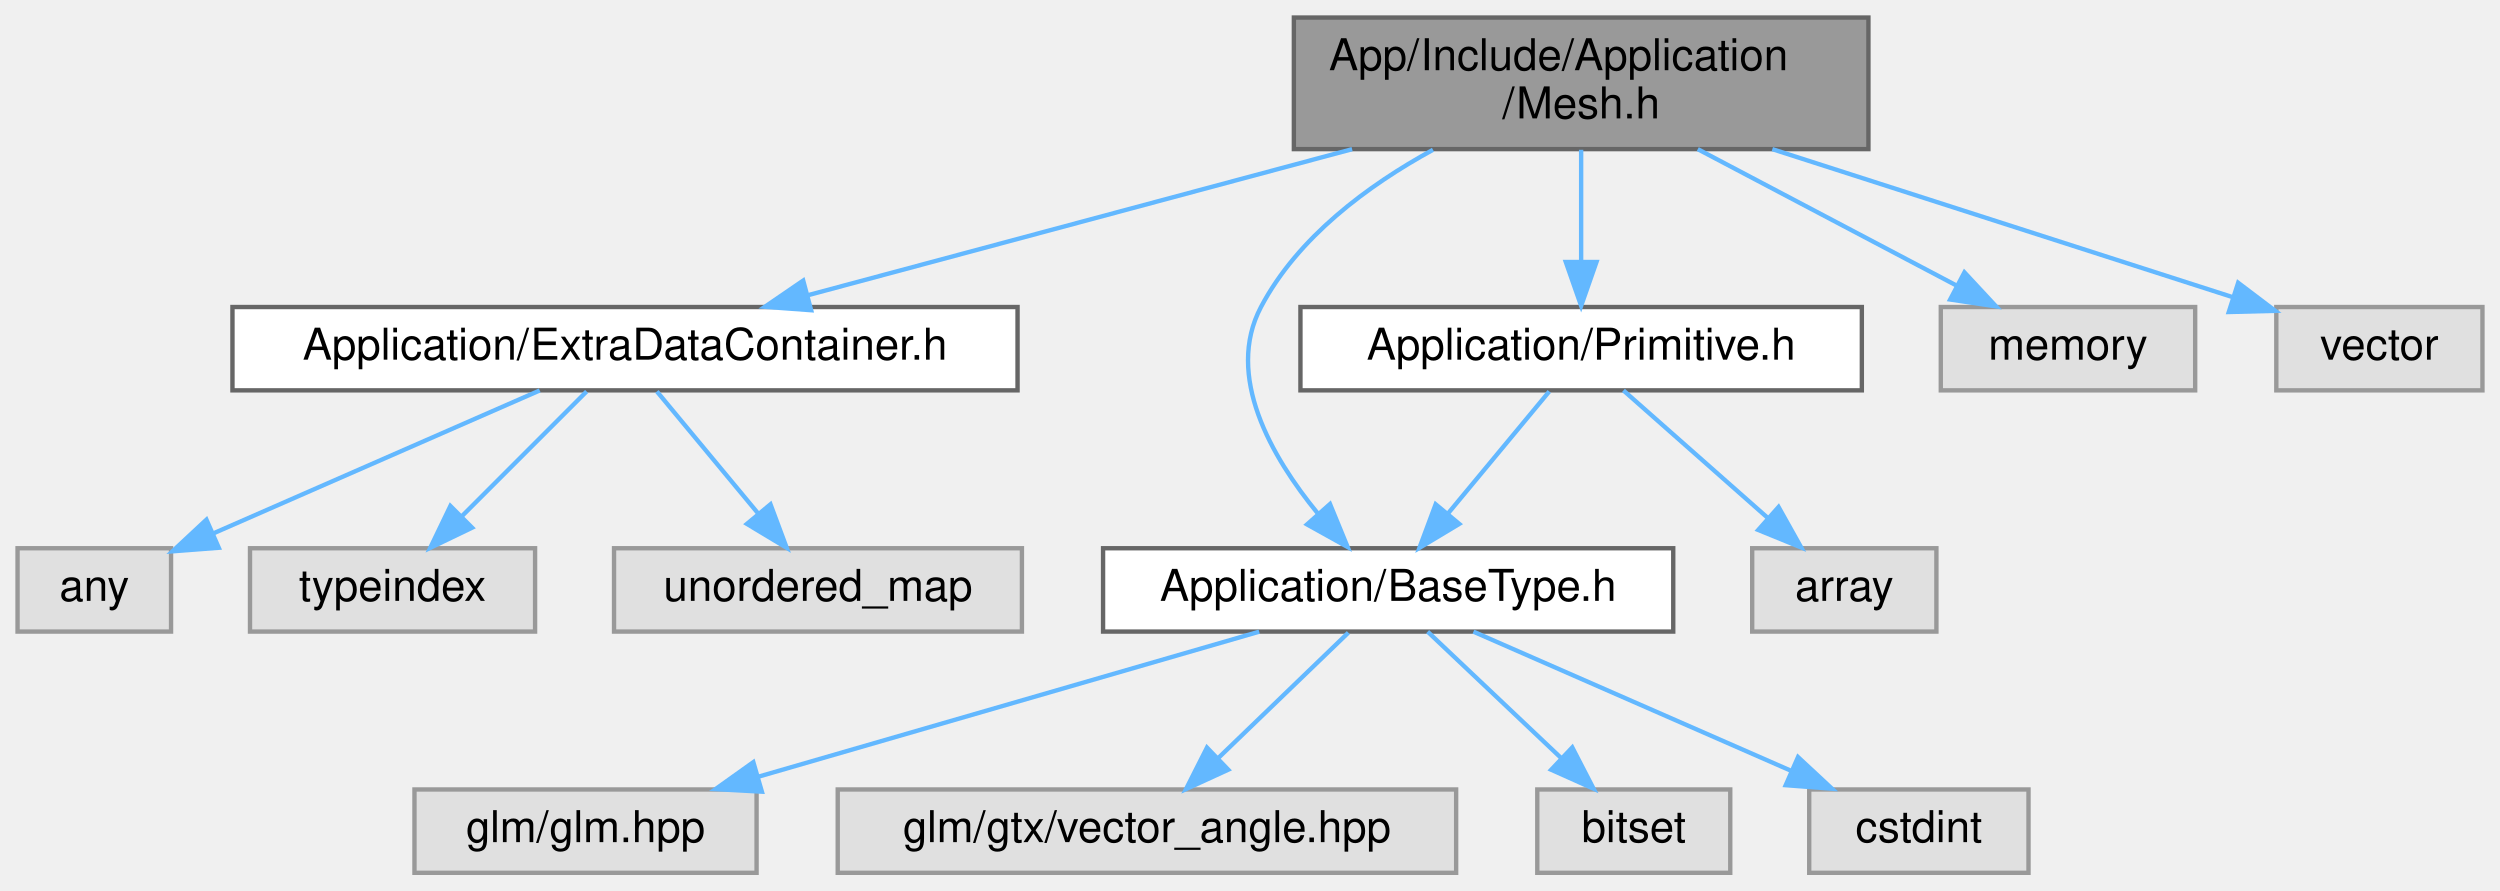
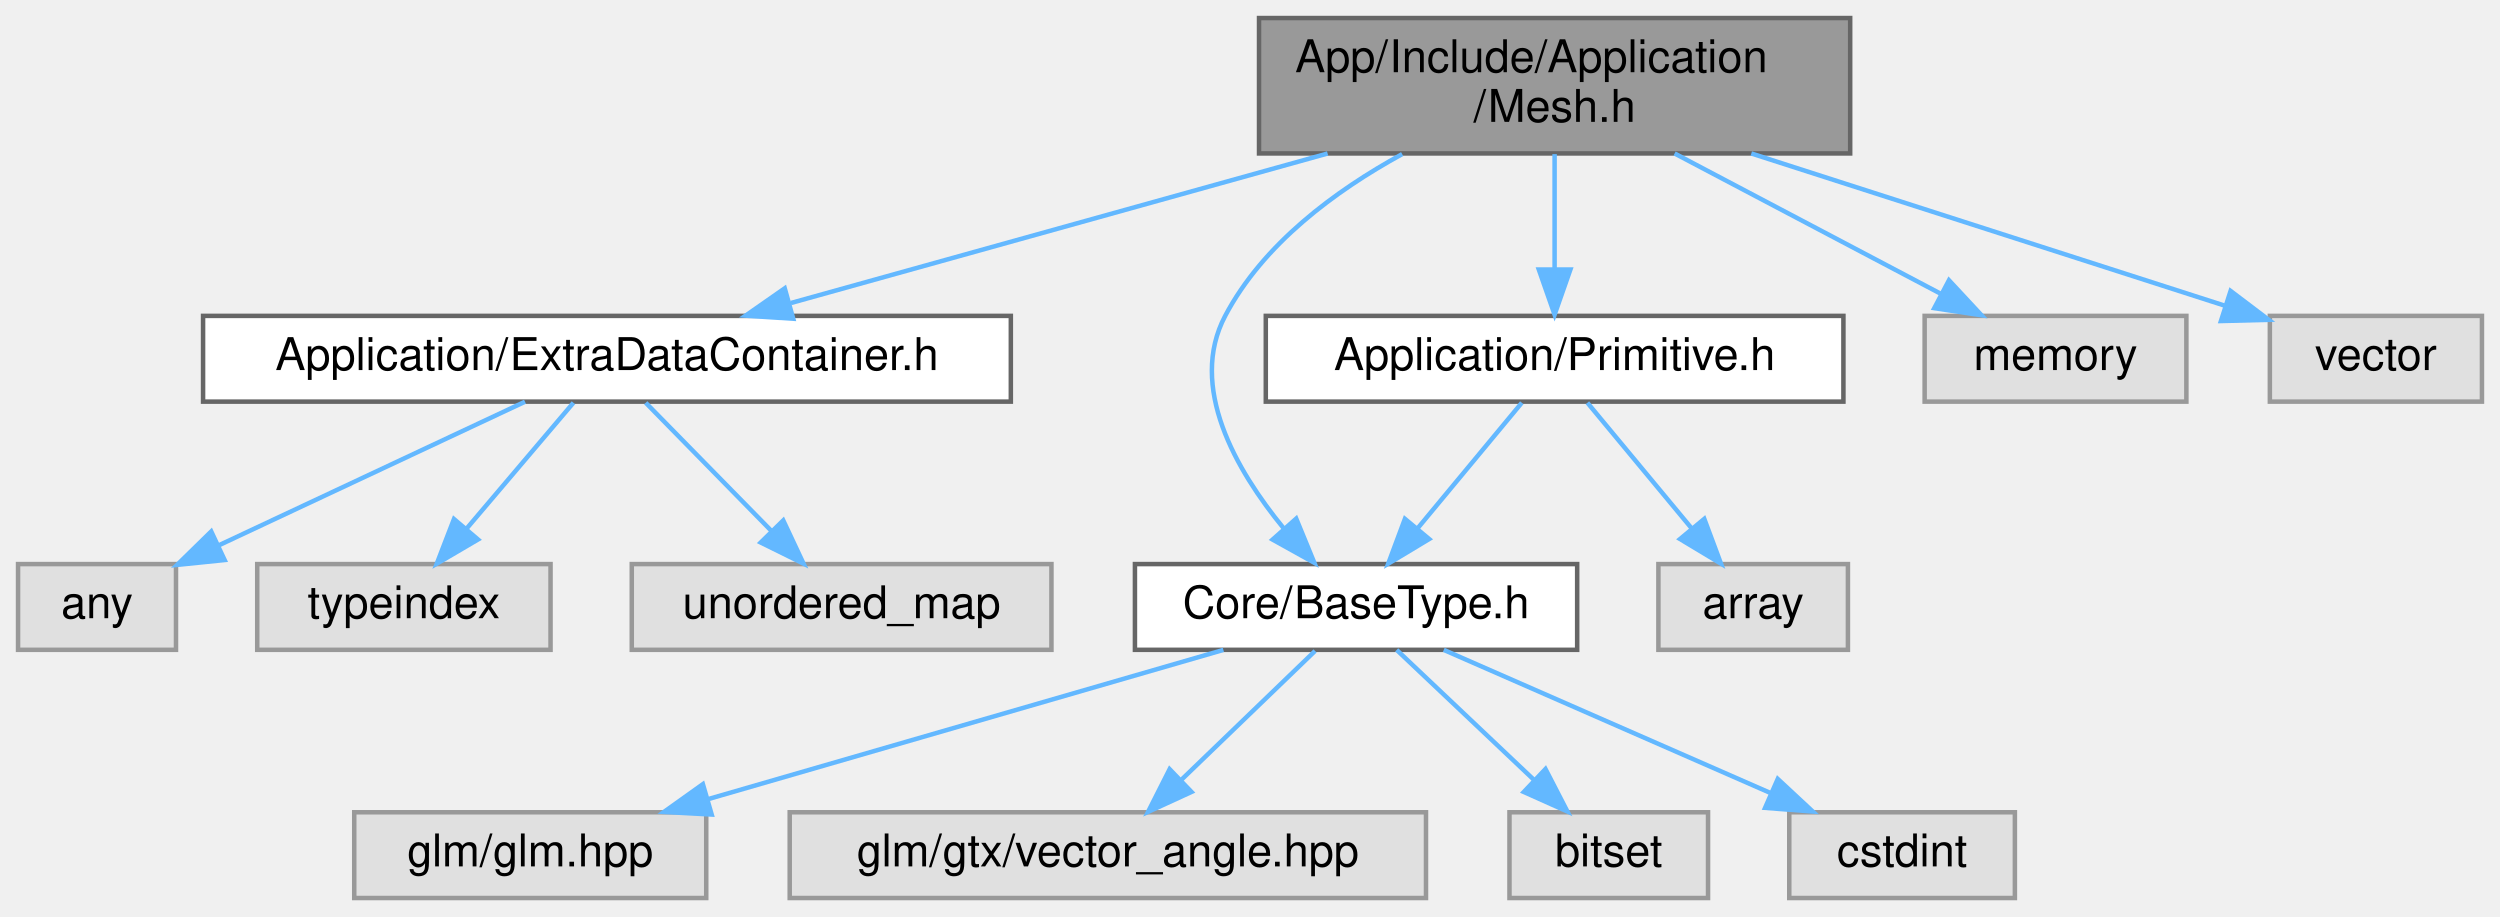
- <svg xmlns="http://www.w3.org/2000/svg" xmlns:xlink="http://www.w3.org/1999/xlink" width="570pt" height="203pt" viewBox="0.00 0.00 570.00 203.00">
+ <svg xmlns="http://www.w3.org/2000/svg" xmlns:xlink="http://www.w3.org/1999/xlink" width="554pt" height="203pt" viewBox="0.00 0.00 554.00 203.00">
  <g id="graph0" class="graph" transform="scale(1 1) rotate(0) translate(4 199)">
    <g id="Node000001" class="node">
      <g id="a_Node000001">
        <a xlink:title=" ">
-           <polygon fill="#999999" stroke="#666666" points="422,-195 291,-195 291,-165 422,-165 422,-195" />
-           <text text-anchor="start" x="299" y="-183" font-family="Helvetica,sans-Serif" font-size="10.00">App/Include/Application</text>
-           <text text-anchor="middle" x="356.5" y="-172" font-family="Helvetica,sans-Serif" font-size="10.00">/Mesh.h</text>
+           <polygon fill="#999999" stroke="#666666" points="406,-195 275,-195 275,-165 406,-165 406,-195" />
+           <text text-anchor="start" x="283" y="-183" font-family="Helvetica,sans-Serif" font-size="10.00">App/Include/Application</text>
+           <text text-anchor="middle" x="340.5" y="-172" font-family="Helvetica,sans-Serif" font-size="10.00">/Mesh.h</text>
        </a>
      </g>
    </g>
    <g id="Node000002" class="node">
      <g id="a_Node000002">
-         <a xlink:href="BaseType_8h.html" target="_top" xlink:title=" ">
-           <polygon fill="white" stroke="#666666" points="377.5,-74 247.5,-74 247.5,-55 377.5,-55 377.5,-74" />
-           <text text-anchor="middle" x="312.5" y="-62" font-family="Helvetica,sans-Serif" font-size="10.00">Application/BaseType.h</text>
+         <a xlink:href="ExtraDataContainer_8h.html" target="_top" xlink:title=" ">
+           <polygon fill="white" stroke="#666666" points="220,-129 41,-129 41,-110 220,-110 220,-129" />
+           <text text-anchor="middle" x="130.5" y="-117" font-family="Helvetica,sans-Serif" font-size="10.00">Application/ExtraDataContainer.h</text>
        </a>
      </g>
    </g>
    <g id="edge1_Node000001_Node000002" class="edge">
      <g id="a_edge1_Node000001_Node000002">
        <a xlink:title=" ">
-           <path fill="none" stroke="#63b8ff" d="M322.72,-164.85C307.85,-156.71 291.88,-144.9 283.5,-129 275.25,-113.35 285.84,-94.89 296.47,-81.92" />
-           <polygon fill="#63b8ff" stroke="#63b8ff" points="299.24,-84.08 303.26,-74.28 294,-79.43 299.24,-84.08" />
+           <path fill="none" stroke="#63b8ff" d="M290.2,-164.99C253.8,-154.85 205.24,-141.32 171.25,-131.85" />
+           <polygon fill="#63b8ff" stroke="#63b8ff" points="171.78,-128.37 161.21,-129.05 169.9,-135.11 171.78,-128.37" />
+         </a>
+       </g>
+     </g>
+     <g id="Node000006" class="node">
+       <g id="a_Node000006">
+         <a xlink:href="Primitive_8h.html" target="_top" xlink:title=" ">
+           <polygon fill="white" stroke="#666666" points="404.5,-129 276.5,-129 276.5,-110 404.5,-110 404.5,-129" />
+           <text text-anchor="middle" x="340.5" y="-117" font-family="Helvetica,sans-Serif" font-size="10.00">Application/Primitive.h</text>
+         </a>
+       </g>
+     </g>
+     <g id="edge5_Node000001_Node000006" class="edge">
+       <g id="a_edge5_Node000001_Node000006">
+         <a xlink:title=" ">
+           <path fill="none" stroke="#63b8ff" d="M340.5,-164.84C340.5,-157.21 340.5,-147.7 340.5,-139.45" />
+           <polygon fill="#63b8ff" stroke="#63b8ff" points="344,-139.27 340.5,-129.27 337,-139.27 344,-139.27" />
        </a>
      </g>
    </g>
    <g id="Node000007" class="node">
      <g id="a_Node000007">
-         <a xlink:href="ExtraDataContainer_8h.html" target="_top" xlink:title=" ">
-           <polygon fill="white" stroke="#666666" points="228,-129 49,-129 49,-110 228,-110 228,-129" />
-           <text text-anchor="middle" x="138.5" y="-117" font-family="Helvetica,sans-Serif" font-size="10.00">Application/ExtraDataContainer.h</text>
-         </a>
-       </g>
-     </g>
-     <g id="edge6_Node000001_Node000007" class="edge">
-       <g id="a_edge6_Node000001_Node000007">
-         <a xlink:title=" ">
-           <path fill="none" stroke="#63b8ff" d="M304.28,-164.99C266.34,-154.8 215.65,-141.2 180.35,-131.73" />
-           <polygon fill="#63b8ff" stroke="#63b8ff" points="180.94,-128.27 170.38,-129.05 179.13,-135.03 180.94,-128.27" />
+         <a xlink:href="BaseType_8h.html" target="_top" xlink:title=" ">
+           <polygon fill="white" stroke="#666666" points="345.5,-74 247.5,-74 247.5,-55 345.5,-55 345.5,-74" />
+           <text text-anchor="middle" x="296.5" y="-62" font-family="Helvetica,sans-Serif" font-size="10.00">Core/BaseType.h</text>
+         </a>
+       </g>
+     </g>
+     <g id="edge12_Node000001_Node000007" class="edge">
+       <g id="a_edge12_Node000001_Node000007">
+         <a xlink:title=" ">
+           <path fill="none" stroke="#63b8ff" d="M306.72,-164.85C291.85,-156.71 275.88,-144.9 267.5,-129 259.25,-113.35 269.84,-94.89 280.47,-81.92" />
+           <polygon fill="#63b8ff" stroke="#63b8ff" points="283.24,-84.08 287.26,-74.28 278,-79.43 283.24,-84.08" />
+         </a>
+       </g>
+     </g>
+     <g id="Node000013" class="node">
+       <g id="a_Node000013">
+         <a xlink:title=" ">
+           <polygon fill="#e0e0e0" stroke="#999999" points="480.5,-129 422.5,-129 422.5,-110 480.5,-110 480.5,-129" />
+           <text text-anchor="middle" x="451.5" y="-117" font-family="Helvetica,sans-Serif" font-size="10.00">memory</text>
+         </a>
+       </g>
+     </g>
+     <g id="edge13_Node000001_Node000013" class="edge">
+       <g id="a_edge13_Node000001_Node000013">
+         <a xlink:title=" ">
+           <path fill="none" stroke="#63b8ff" d="M367.09,-164.99C384.95,-155.58 408.34,-143.24 425.98,-133.95" />
+           <polygon fill="#63b8ff" stroke="#63b8ff" points="427.89,-136.9 435.11,-129.14 424.63,-130.71 427.89,-136.9" />
+         </a>
+       </g>
+     </g>
+     <g id="Node000014" class="node">
+       <g id="a_Node000014">
+         <a xlink:title=" ">
+           <polygon fill="#e0e0e0" stroke="#999999" points="546,-129 499,-129 499,-110 546,-110 546,-129" />
+           <text text-anchor="middle" x="522.5" y="-117" font-family="Helvetica,sans-Serif" font-size="10.00">vector</text>
+         </a>
+       </g>
+     </g>
+     <g id="edge14_Node000001_Node000014" class="edge">
+       <g id="a_edge14_Node000001_Node000014">
+         <a xlink:title=" ">
+           <path fill="none" stroke="#63b8ff" d="M384.09,-164.99C416.27,-154.65 459.41,-140.78 488.92,-131.29" />
+           <polygon fill="#63b8ff" stroke="#63b8ff" points="490.3,-134.53 498.75,-128.13 488.16,-127.86 490.3,-134.53" />
+         </a>
+       </g>
+     </g>
+     <g id="Node000003" class="node">
+       <g id="a_Node000003">
+         <a xlink:title=" ">
+           <polygon fill="#e0e0e0" stroke="#999999" points="35,-74 0,-74 0,-55 35,-55 35,-74" />
+           <text text-anchor="middle" x="17.5" y="-62" font-family="Helvetica,sans-Serif" font-size="10.00">any</text>
+         </a>
+       </g>
+     </g>
+     <g id="edge2_Node000002_Node000003" class="edge">
+       <g id="a_edge2_Node000002_Node000003">
+         <a xlink:title=" ">
+           <path fill="none" stroke="#63b8ff" d="M112.34,-109.98C94.03,-101.4 65.55,-88.04 44.57,-78.2" />
+           <polygon fill="#63b8ff" stroke="#63b8ff" points="45.78,-74.9 35.24,-73.82 42.81,-81.23 45.78,-74.9" />
+         </a>
+       </g>
+     </g>
+     <g id="Node000004" class="node">
+       <g id="a_Node000004">
+         <a xlink:title=" ">
+           <polygon fill="#e0e0e0" stroke="#999999" points="118,-74 53,-74 53,-55 118,-55 118,-74" />
+           <text text-anchor="middle" x="85.5" y="-62" font-family="Helvetica,sans-Serif" font-size="10.00">typeindex</text>
+         </a>
+       </g>
+     </g>
+     <g id="edge3_Node000002_Node000004" class="edge">
+       <g id="a_edge3_Node000002_Node000004">
+         <a xlink:title=" ">
+           <path fill="none" stroke="#63b8ff" d="M123.07,-109.75C116.65,-102.18 107.19,-91.05 99.38,-81.84" />
+           <polygon fill="#63b8ff" stroke="#63b8ff" points="101.93,-79.45 92.79,-74.09 96.6,-83.98 101.93,-79.45" />
+         </a>
+       </g>
+     </g>
+     <g id="Node000005" class="node">
+       <g id="a_Node000005">
+         <a xlink:title=" ">
+           <polygon fill="#e0e0e0" stroke="#999999" points="229,-74 136,-74 136,-55 229,-55 229,-74" />
+           <text text-anchor="middle" x="182.5" y="-62" font-family="Helvetica,sans-Serif" font-size="10.00">unordered_map</text>
+         </a>
+       </g>
+     </g>
+     <g id="edge4_Node000002_Node000005" class="edge">
+       <g id="a_edge4_Node000002_Node000005">
+         <a xlink:title=" ">
+           <path fill="none" stroke="#63b8ff" d="M139.09,-109.75C146.66,-102.03 157.88,-90.6 167.01,-81.28" />
+           <polygon fill="#63b8ff" stroke="#63b8ff" points="169.57,-83.68 174.07,-74.09 164.57,-78.78 169.57,-83.68" />
+         </a>
+       </g>
+     </g>
+     <g id="edge6_Node000006_Node000007" class="edge">
+       <g id="a_edge6_Node000006_Node000007">
+         <a xlink:title=" ">
+           <path fill="none" stroke="#63b8ff" d="M333.23,-109.75C326.96,-102.18 317.71,-91.05 310.07,-81.84" />
+           <polygon fill="#63b8ff" stroke="#63b8ff" points="312.71,-79.55 303.63,-74.09 307.33,-84.02 312.71,-79.55" />
+         </a>
+       </g>
+     </g>
+     <g id="Node000012" class="node">
+       <g id="a_Node000012">
+         <a xlink:title=" ">
+           <polygon fill="#e0e0e0" stroke="#999999" points="405.5,-74 363.5,-74 363.5,-55 405.5,-55 405.5,-74" />
+           <text text-anchor="middle" x="384.5" y="-62" font-family="Helvetica,sans-Serif" font-size="10.00">array</text>
+         </a>
+       </g>
+     </g>
+     <g id="edge11_Node000006_Node000012" class="edge">
+       <g id="a_edge11_Node000006_Node000012">
+         <a xlink:title=" ">
+           <path fill="none" stroke="#63b8ff" d="M347.77,-109.75C354.04,-102.18 363.29,-91.05 370.93,-81.84" />
+           <polygon fill="#63b8ff" stroke="#63b8ff" points="373.67,-84.02 377.37,-74.09 368.29,-79.55 373.67,-84.02" />
+         </a>
+       </g>
+     </g>
+     <g id="Node000008" class="node">
+       <g id="a_Node000008">
+         <a xlink:title=" ">
+           <polygon fill="#e0e0e0" stroke="#999999" points="152.5,-19 74.5,-19 74.5,0 152.5,0 152.5,-19" />
+           <text text-anchor="middle" x="113.5" y="-7" font-family="Helvetica,sans-Serif" font-size="10.00">glm/glm.hpp</text>
+         </a>
+       </g>
+     </g>
+     <g id="edge7_Node000007_Node000008" class="edge">
+       <g id="a_edge7_Node000007_Node000008">
+         <a xlink:title=" ">
+           <path fill="none" stroke="#63b8ff" d="M267.1,-54.98C236.11,-46.01 187.12,-31.82 152.83,-21.89" />
+           <polygon fill="#63b8ff" stroke="#63b8ff" points="153.71,-18.5 143.13,-19.08 151.76,-25.23 153.71,-18.5" />
+         </a>
+       </g>
+     </g>
+     <g id="Node000009" class="node">
+       <g id="a_Node000009">
+         <a xlink:title=" ">
+           <polygon fill="#e0e0e0" stroke="#999999" points="312,-19 171,-19 171,0 312,0 312,-19" />
+           <text text-anchor="middle" x="241.5" y="-7" font-family="Helvetica,sans-Serif" font-size="10.00">glm/gtx/vector_angle.hpp</text>
+         </a>
+       </g>
+     </g>
+     <g id="edge8_Node000007_Node000009" class="edge">
+       <g id="a_edge8_Node000007_Node000009">
+         <a xlink:title=" ">
+           <path fill="none" stroke="#63b8ff" d="M287.42,-54.75C279.41,-47.03 267.54,-35.6 257.88,-26.28" />
+           <polygon fill="#63b8ff" stroke="#63b8ff" points="260.04,-23.51 250.41,-19.09 255.19,-28.55 260.04,-23.51" />
+         </a>
+       </g>
+     </g>
+     <g id="Node000010" class="node">
+       <g id="a_Node000010">
+         <a xlink:title=" ">
+           <polygon fill="#e0e0e0" stroke="#999999" points="374.5,-19 330.5,-19 330.5,0 374.5,0 374.5,-19" />
+           <text text-anchor="middle" x="352.5" y="-7" font-family="Helvetica,sans-Serif" font-size="10.00">bitset</text>
+         </a>
+       </g>
+     </g>
+     <g id="edge9_Node000007_Node000010" class="edge">
+       <g id="a_edge9_Node000007_Node000010">
+         <a xlink:title=" ">
+           <path fill="none" stroke="#63b8ff" d="M305.5,-54.98C313.69,-47.23 326.01,-35.58 335.97,-26.14" />
+           <polygon fill="#63b8ff" stroke="#63b8ff" points="338.48,-28.59 343.34,-19.17 333.67,-23.5 338.48,-28.59" />
        </a>
      </g>
    </g>
    <g id="Node000011" class="node">
      <g id="a_Node000011">
-         <a xlink:href="Primitive_8h.html" target="_top" xlink:title=" ">
-           <polygon fill="white" stroke="#666666" points="420.5,-129 292.5,-129 292.5,-110 420.5,-110 420.5,-129" />
-           <text text-anchor="middle" x="356.5" y="-117" font-family="Helvetica,sans-Serif" font-size="10.00">Application/Primitive.h</text>
-         </a>
-       </g>
-     </g>
-     <g id="edge10_Node000001_Node000011" class="edge">
-       <g id="a_edge10_Node000001_Node000011">
-         <a xlink:title=" ">
-           <path fill="none" stroke="#63b8ff" d="M356.5,-164.84C356.5,-157.21 356.5,-147.7 356.5,-139.45" />
-           <polygon fill="#63b8ff" stroke="#63b8ff" points="360,-139.27 356.5,-129.27 353,-139.27 360,-139.27" />
-         </a>
-       </g>
-     </g>
-     <g id="Node000013" class="node">
-       <g id="a_Node000013">
-         <a xlink:title=" ">
-           <polygon fill="#e0e0e0" stroke="#999999" points="496.5,-129 438.5,-129 438.5,-110 496.5,-110 496.5,-129" />
-           <text text-anchor="middle" x="467.5" y="-117" font-family="Helvetica,sans-Serif" font-size="10.00">memory</text>
-         </a>
-       </g>
-     </g>
-     <g id="edge13_Node000001_Node000013" class="edge">
-       <g id="a_edge13_Node000001_Node000013">
-         <a xlink:title=" ">
-           <path fill="none" stroke="#63b8ff" d="M383.09,-164.99C400.95,-155.58 424.34,-143.24 441.98,-133.95" />
-           <polygon fill="#63b8ff" stroke="#63b8ff" points="443.89,-136.9 451.11,-129.14 440.63,-130.71 443.89,-136.9" />
-         </a>
-       </g>
-     </g>
-     <g id="Node000014" class="node">
-       <g id="a_Node000014">
-         <a xlink:title=" ">
-           <polygon fill="#e0e0e0" stroke="#999999" points="562,-129 515,-129 515,-110 562,-110 562,-129" />
-           <text text-anchor="middle" x="538.5" y="-117" font-family="Helvetica,sans-Serif" font-size="10.00">vector</text>
-         </a>
-       </g>
-     </g>
-     <g id="edge14_Node000001_Node000014" class="edge">
-       <g id="a_edge14_Node000001_Node000014">
-         <a xlink:title=" ">
-           <path fill="none" stroke="#63b8ff" d="M400.09,-164.99C432.27,-154.65 475.41,-140.78 504.92,-131.29" />
-           <polygon fill="#63b8ff" stroke="#63b8ff" points="506.3,-134.53 514.75,-128.13 504.16,-127.86 506.3,-134.53" />
-         </a>
-       </g>
-     </g>
-     <g id="Node000003" class="node">
-       <g id="a_Node000003">
-         <a xlink:title=" ">
-           <polygon fill="#e0e0e0" stroke="#999999" points="168.5,-19 90.5,-19 90.5,0 168.5,0 168.5,-19" />
-           <text text-anchor="middle" x="129.5" y="-7" font-family="Helvetica,sans-Serif" font-size="10.00">glm/glm.hpp</text>
-         </a>
-       </g>
-     </g>
-     <g id="edge2_Node000002_Node000003" class="edge">
-       <g id="a_edge2_Node000002_Node000003">
-         <a xlink:title=" ">
-           <path fill="none" stroke="#63b8ff" d="M283.1,-54.98C252.11,-46.01 203.12,-31.82 168.83,-21.89" />
-           <polygon fill="#63b8ff" stroke="#63b8ff" points="169.71,-18.5 159.13,-19.08 167.76,-25.23 169.71,-18.5" />
-         </a>
-       </g>
-     </g>
-     <g id="Node000004" class="node">
-       <g id="a_Node000004">
-         <a xlink:title=" ">
-           <polygon fill="#e0e0e0" stroke="#999999" points="328,-19 187,-19 187,0 328,0 328,-19" />
-           <text text-anchor="middle" x="257.5" y="-7" font-family="Helvetica,sans-Serif" font-size="10.00">glm/gtx/vector_angle.hpp</text>
-         </a>
-       </g>
-     </g>
-     <g id="edge3_Node000002_Node000004" class="edge">
-       <g id="a_edge3_Node000002_Node000004">
-         <a xlink:title=" ">
-           <path fill="none" stroke="#63b8ff" d="M303.42,-54.75C295.41,-47.03 283.54,-35.6 273.88,-26.28" />
-           <polygon fill="#63b8ff" stroke="#63b8ff" points="276.04,-23.51 266.41,-19.09 271.19,-28.55 276.04,-23.51" />
-         </a>
-       </g>
-     </g>
-     <g id="Node000005" class="node">
-       <g id="a_Node000005">
-         <a xlink:title=" ">
-           <polygon fill="#e0e0e0" stroke="#999999" points="390.5,-19 346.5,-19 346.5,0 390.5,0 390.5,-19" />
-           <text text-anchor="middle" x="368.5" y="-7" font-family="Helvetica,sans-Serif" font-size="10.00">bitset</text>
-         </a>
-       </g>
-     </g>
-     <g id="edge4_Node000002_Node000005" class="edge">
-       <g id="a_edge4_Node000002_Node000005">
-         <a xlink:title=" ">
-           <path fill="none" stroke="#63b8ff" d="M321.5,-54.98C329.69,-47.23 342.01,-35.58 351.97,-26.14" />
-           <polygon fill="#63b8ff" stroke="#63b8ff" points="354.48,-28.59 359.34,-19.17 349.67,-23.5 354.48,-28.59" />
-         </a>
-       </g>
-     </g>
-     <g id="Node000006" class="node">
-       <g id="a_Node000006">
-         <a xlink:title=" ">
-           <polygon fill="#e0e0e0" stroke="#999999" points="458.5,-19 408.5,-19 408.5,0 458.5,0 458.5,-19" />
-           <text text-anchor="middle" x="433.5" y="-7" font-family="Helvetica,sans-Serif" font-size="10.00">cstdint</text>
-         </a>
-       </g>
-     </g>
-     <g id="edge5_Node000002_Node000006" class="edge">
-       <g id="a_edge5_Node000002_Node000006">
-         <a xlink:title=" ">
-           <path fill="none" stroke="#63b8ff" d="M331.94,-54.98C351.49,-46.42 381.88,-33.11 404.32,-23.28" />
-           <polygon fill="#63b8ff" stroke="#63b8ff" points="405.95,-26.39 413.71,-19.17 403.14,-19.98 405.95,-26.39" />
-         </a>
-       </g>
-     </g>
-     <g id="Node000008" class="node">
-       <g id="a_Node000008">
-         <a xlink:title=" ">
-           <polygon fill="#e0e0e0" stroke="#999999" points="35,-74 0,-74 0,-55 35,-55 35,-74" />
-           <text text-anchor="middle" x="17.5" y="-62" font-family="Helvetica,sans-Serif" font-size="10.00">any</text>
-         </a>
-       </g>
-     </g>
-     <g id="edge7_Node000007_Node000008" class="edge">
-       <g id="a_edge7_Node000007_Node000008">
-         <a xlink:title=" ">
-           <path fill="none" stroke="#63b8ff" d="M119.06,-109.98C98.92,-101.17 67.3,-87.31 44.69,-77.41" />
-           <polygon fill="#63b8ff" stroke="#63b8ff" points="45.88,-74.11 35.32,-73.3 43.07,-80.52 45.88,-74.11" />
-         </a>
-       </g>
-     </g>
-     <g id="Node000009" class="node">
-       <g id="a_Node000009">
-         <a xlink:title=" ">
-           <polygon fill="#e0e0e0" stroke="#999999" points="118,-74 53,-74 53,-55 118,-55 118,-74" />
-           <text text-anchor="middle" x="85.5" y="-62" font-family="Helvetica,sans-Serif" font-size="10.00">typeindex</text>
-         </a>
-       </g>
-     </g>
-     <g id="edge8_Node000007_Node000009" class="edge">
-       <g id="a_edge8_Node000007_Node000009">
-         <a xlink:title=" ">
-           <path fill="none" stroke="#63b8ff" d="M129.75,-109.75C122.03,-102.03 110.6,-90.6 101.28,-81.28" />
-           <polygon fill="#63b8ff" stroke="#63b8ff" points="103.64,-78.69 94.09,-74.09 98.69,-83.64 103.64,-78.69" />
-         </a>
-       </g>
-     </g>
-     <g id="Node000010" class="node">
-       <g id="a_Node000010">
-         <a xlink:title=" ">
-           <polygon fill="#e0e0e0" stroke="#999999" points="229,-74 136,-74 136,-55 229,-55 229,-74" />
-           <text text-anchor="middle" x="182.5" y="-62" font-family="Helvetica,sans-Serif" font-size="10.00">unordered_map</text>
-         </a>
-       </g>
-     </g>
-     <g id="edge9_Node000007_Node000010" class="edge">
-       <g id="a_edge9_Node000007_Node000010">
-         <a xlink:title=" ">
-           <path fill="none" stroke="#63b8ff" d="M145.77,-109.75C152.04,-102.18 161.29,-91.05 168.93,-81.84" />
-           <polygon fill="#63b8ff" stroke="#63b8ff" points="171.67,-84.02 175.37,-74.09 166.29,-79.55 171.67,-84.02" />
-         </a>
-       </g>
-     </g>
-     <g id="edge11_Node000011_Node000002" class="edge">
-       <g id="a_edge11_Node000011_Node000002">
-         <a xlink:title=" ">
-           <path fill="none" stroke="#63b8ff" d="M349.23,-109.75C342.96,-102.18 333.71,-91.05 326.07,-81.84" />
-           <polygon fill="#63b8ff" stroke="#63b8ff" points="328.71,-79.55 319.63,-74.09 323.33,-84.02 328.71,-79.55" />
-         </a>
-       </g>
-     </g>
-     <g id="Node000012" class="node">
-       <g id="a_Node000012">
-         <a xlink:title=" ">
-           <polygon fill="#e0e0e0" stroke="#999999" points="437.5,-74 395.5,-74 395.5,-55 437.5,-55 437.5,-74" />
-           <text text-anchor="middle" x="416.5" y="-62" font-family="Helvetica,sans-Serif" font-size="10.00">array</text>
-         </a>
-       </g>
-     </g>
-     <g id="edge12_Node000011_Node000012" class="edge">
-       <g id="a_edge12_Node000011_Node000012">
-         <a xlink:title=" ">
-           <path fill="none" stroke="#63b8ff" d="M366.14,-109.98C375.01,-102.15 388.37,-90.34 399.11,-80.86" />
-           <polygon fill="#63b8ff" stroke="#63b8ff" points="401.51,-83.41 406.68,-74.17 396.87,-78.17 401.51,-83.41" />
+         <a xlink:title=" ">
+           <polygon fill="#e0e0e0" stroke="#999999" points="442.5,-19 392.5,-19 392.5,0 442.5,0 442.5,-19" />
+           <text text-anchor="middle" x="417.5" y="-7" font-family="Helvetica,sans-Serif" font-size="10.00">cstdint</text>
+         </a>
+       </g>
+     </g>
+     <g id="edge10_Node000007_Node000011" class="edge">
+       <g id="a_edge10_Node000007_Node000011">
+         <a xlink:title=" ">
+           <path fill="none" stroke="#63b8ff" d="M315.94,-54.98C335.49,-46.42 365.88,-33.11 388.32,-23.28" />
+           <polygon fill="#63b8ff" stroke="#63b8ff" points="389.95,-26.39 397.71,-19.17 387.14,-19.98 389.95,-26.39" />
        </a>
      </g>
    </g>
  </g>
</svg>
